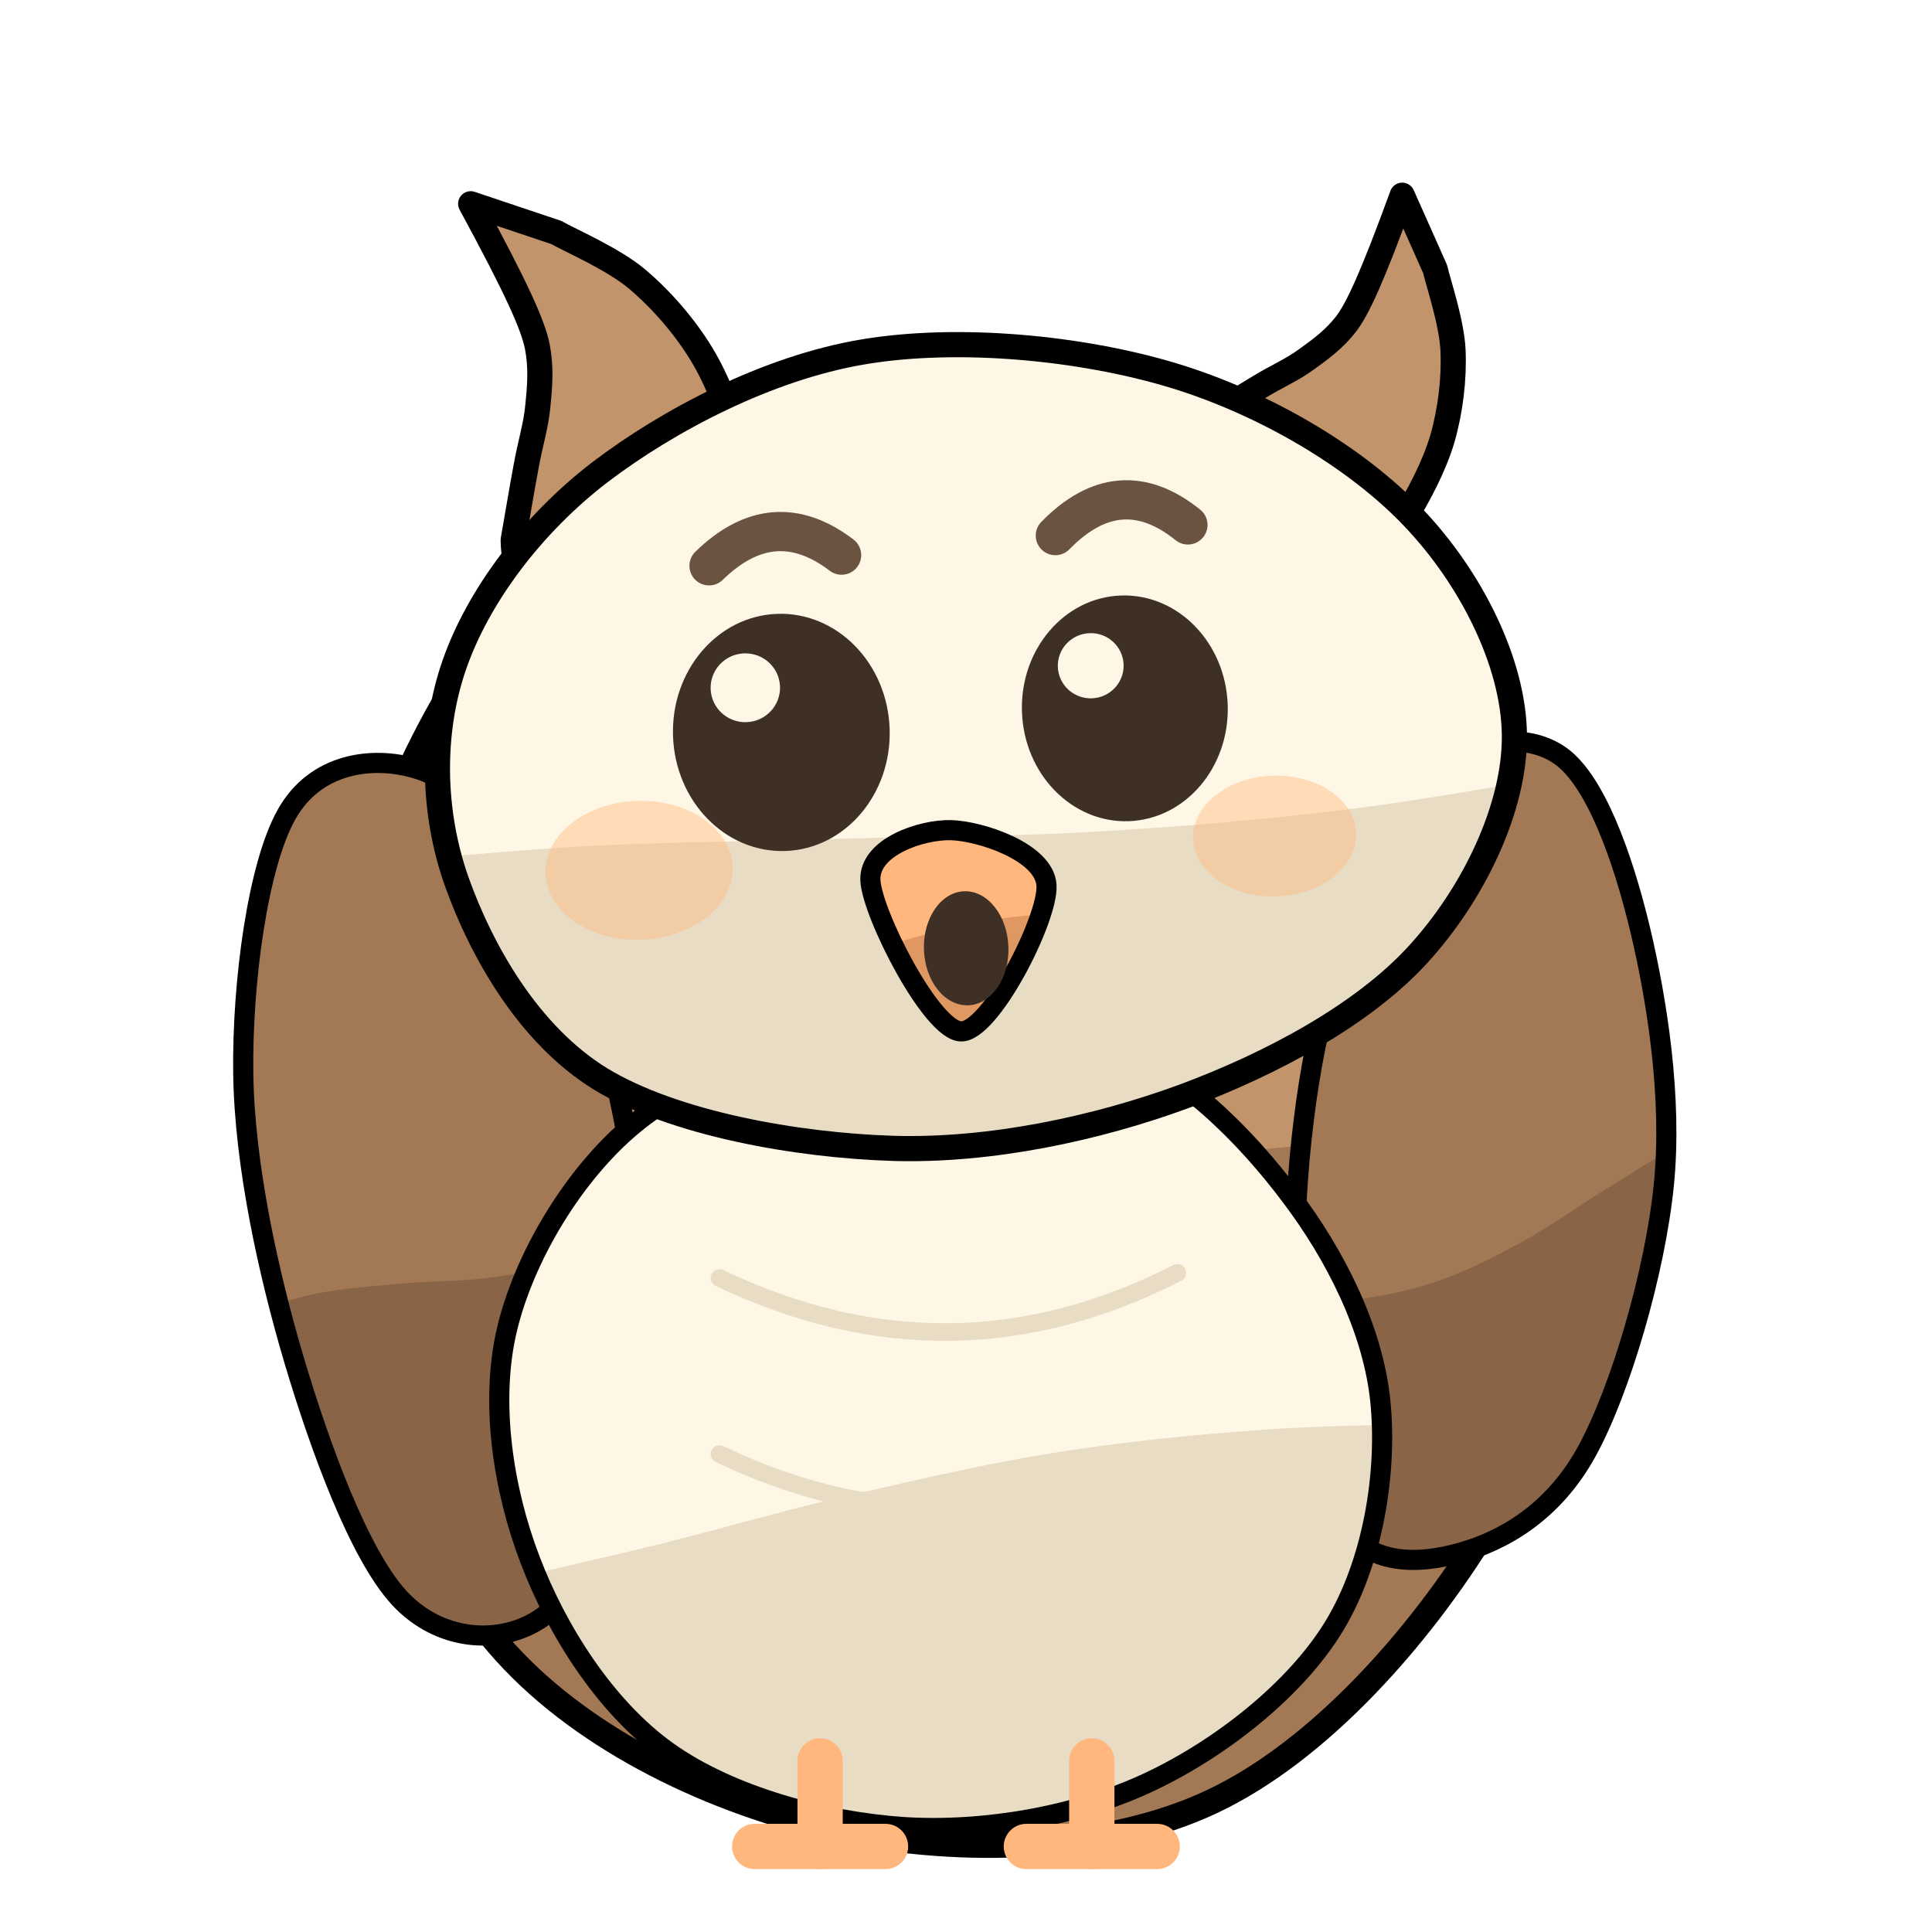
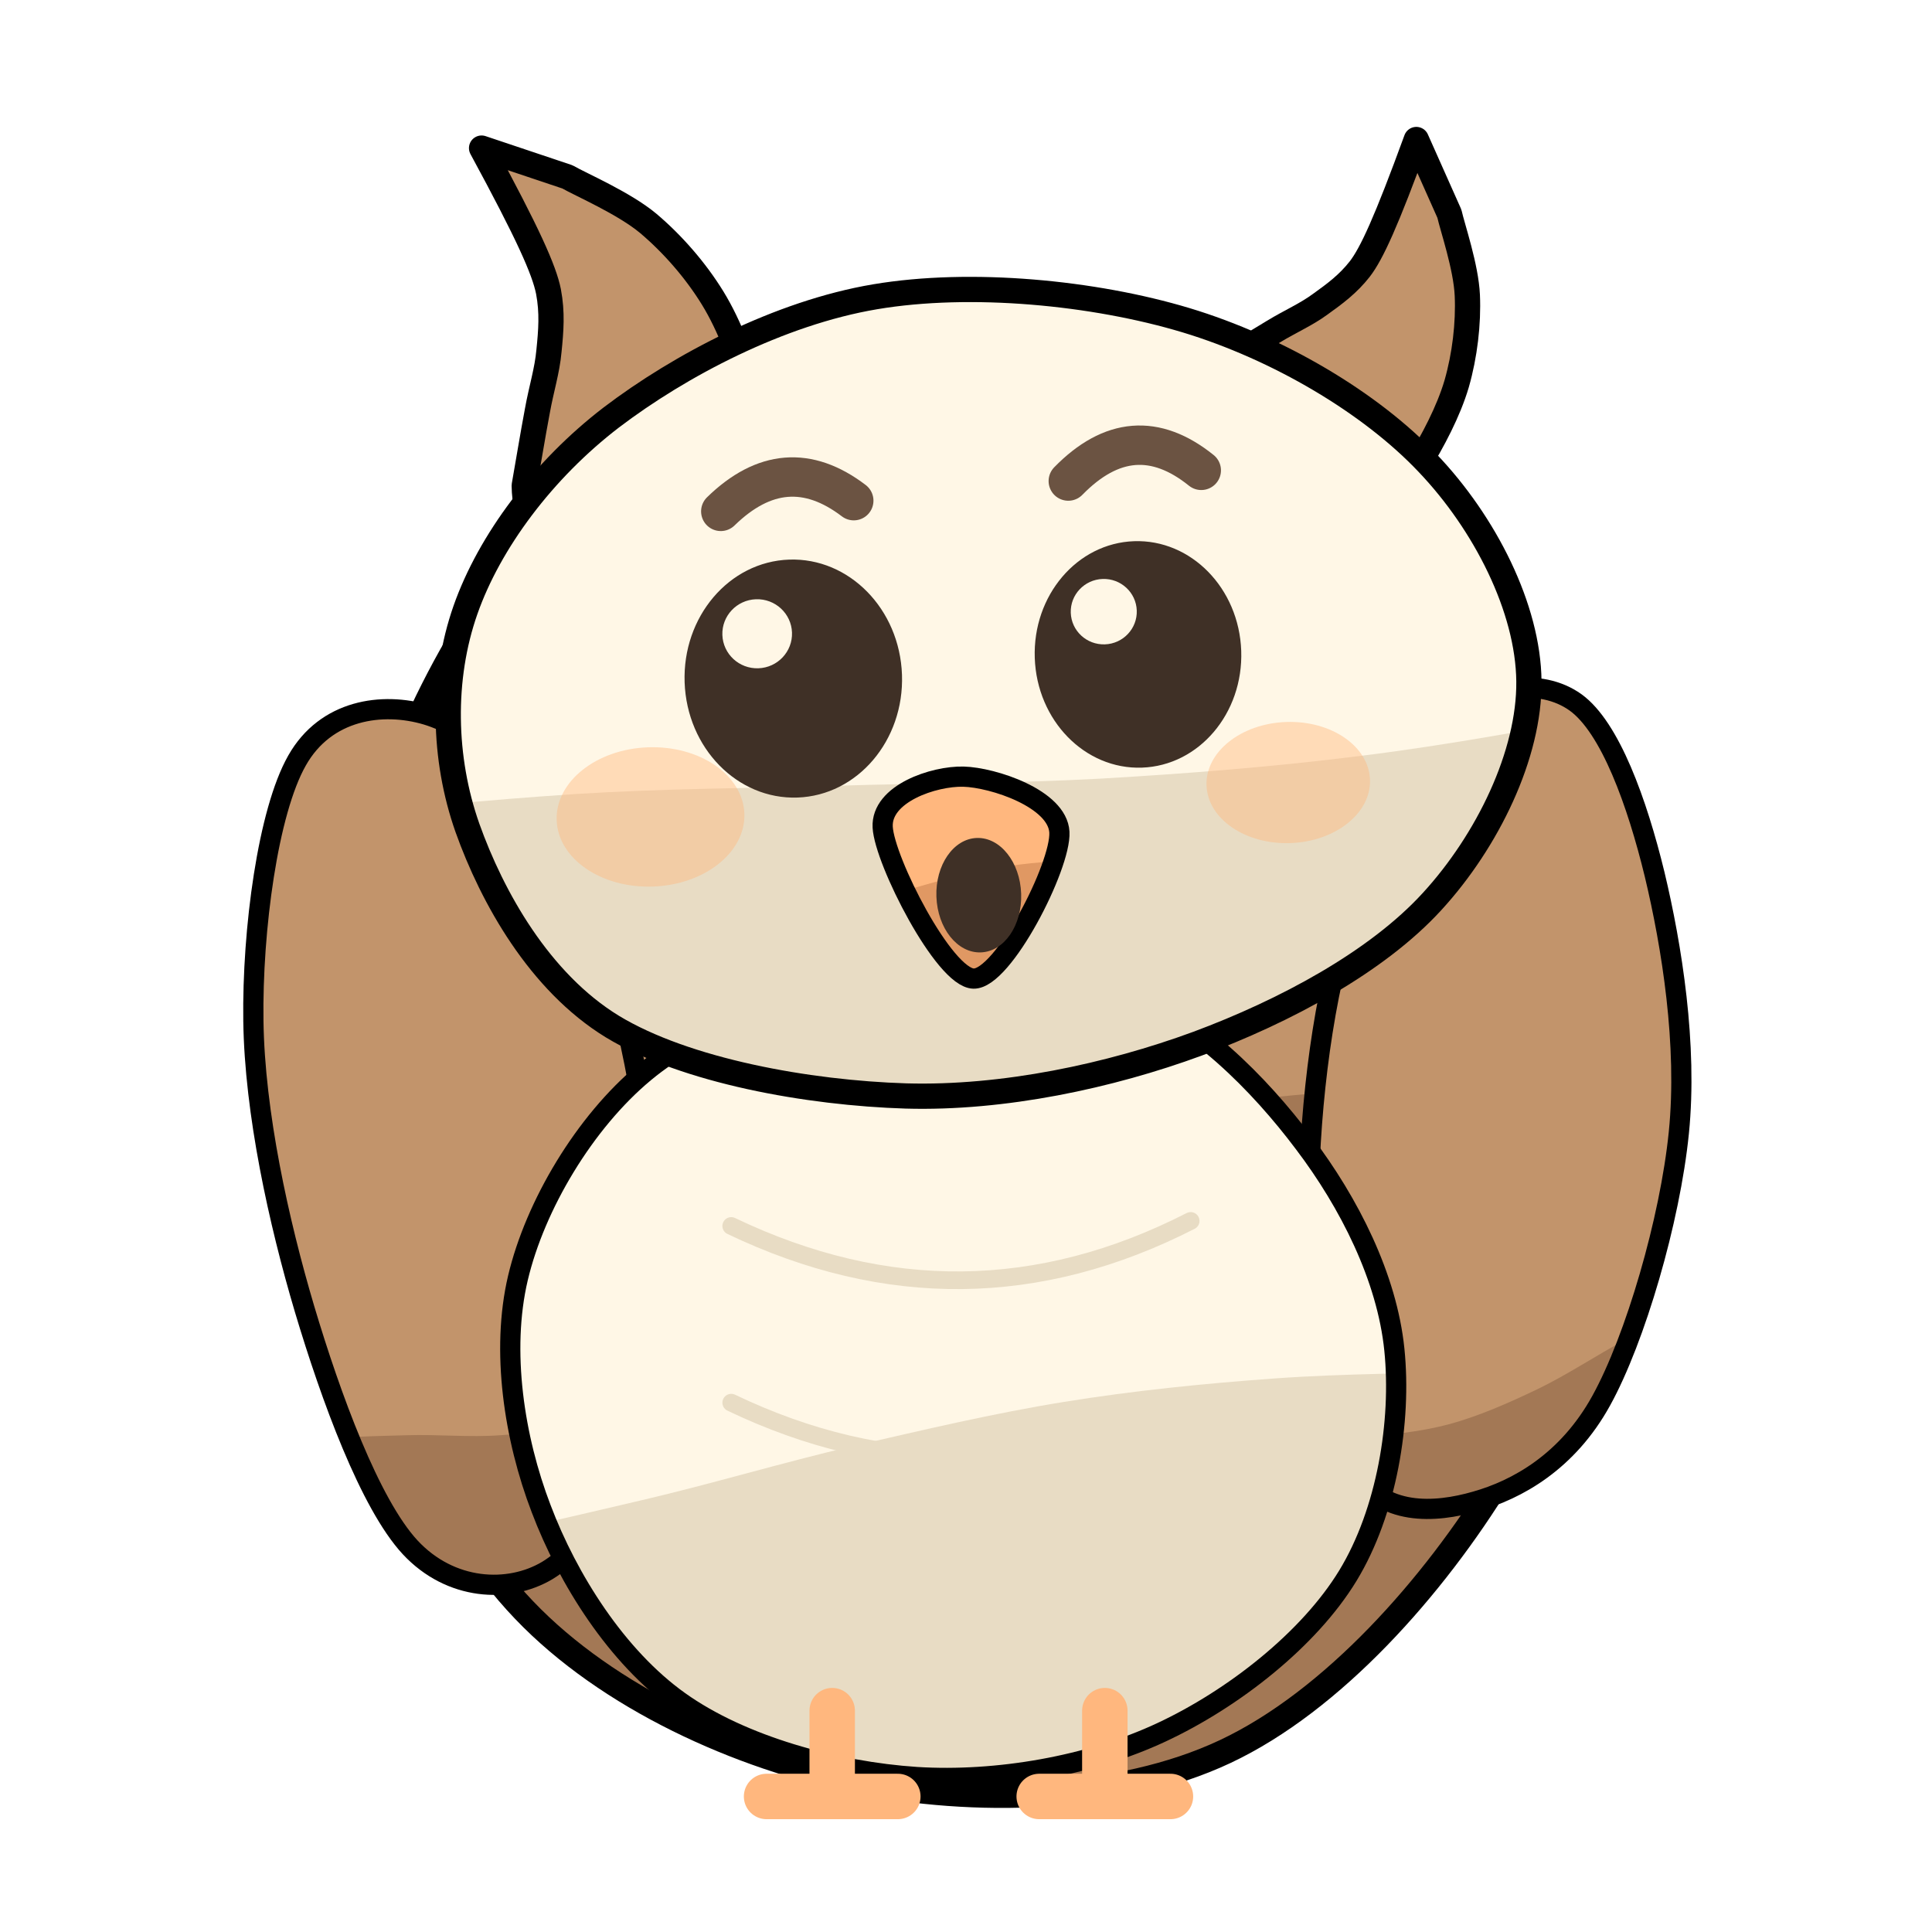
<svg xmlns="http://www.w3.org/2000/svg" width="768" height="768" viewBox="0 0 768 768">
  <defs>
    <clipPath id="k1">
      <path d="M640.1,457.0 C638.6,507.7 617.0,564.7 590.6,607.9 C564.2,651.1 524.2,696.2 481.7,716.2 C439.2,736.2 382.0,737.2 335.7,727.8 C289.4,718.5 237.2,695.0 203.9,660.1 C170.6,625.3 146.4,568.5 136.1,518.6 C125.9,468.7 128.8,409.9 142.6,360.7 C156.3,311.5 183.5,257.9 218.8,223.4 C254.1,189.0 308.2,158.1 354.2,153.9 C400.3,149.6 454.4,173.1 495.3,198.1 C536.3,223.1 575.8,260.8 600.0,303.9 C624.1,347.1 641.7,406.4 640.1,457.0 Z" />
    </clipPath>
    <clipPath id="k2">
      <path d="M251.4,465.4 C256.7,503.0 257.0,550.8 250.6,580.6 C244.2,610.4 228.3,635.4 213.1,644.5 C197.8,653.6 174.8,652.5 158.8,635.3 C142.8,618.0 127.4,575.8 117.0,541.0 C106.7,506.3 97.2,463.1 96.7,426.8 C96.2,390.6 102.5,343.8 114.0,323.6 C125.4,303.4 147.8,300.3 165.3,305.5 C182.8,310.8 204.6,328.2 218.9,354.8 C233.3,381.5 246.1,427.8 251.4,465.4 Z" />
    </clipPath>
    <clipPath id="k3">
      <path d="M661.4,471.0 C657.9,505.8 644.1,552.8 630.7,577.1 C617.3,601.5 597.2,612.5 580.9,617.1 C564.6,621.8 543.9,623.0 532.9,605.0 C521.9,587.1 515.8,544.2 514.9,509.5 C514.0,474.8 518.3,430.3 527.4,397.0 C536.4,363.6 553.6,325.4 569.1,309.3 C584.6,293.3 606.7,290.7 620.5,300.6 C634.2,310.5 644.9,340.3 651.8,368.7 C658.6,397.1 664.9,436.3 661.4,471.0 Z" />
    </clipPath>
    <clipPath id="k4">
      <path d="M548.7,557.0 C551.6,585.5 545.7,621.2 530.3,646.5 C514.9,671.8 484.9,695.3 456.4,708.6 C428.0,721.9 391.3,728.3 359.4,726.3 C327.6,724.2 290.2,714.0 265.4,696.3 C240.6,678.6 221.3,648.0 210.7,620.0 C200.0,592.1 194.7,557.4 201.5,528.6 C208.3,499.8 227.9,466.9 251.6,447.2 C275.2,427.5 311.6,415.9 343.3,410.6 C374.9,405.2 413.1,404.4 441.4,415.1 C469.7,425.9 495.1,451.5 512.9,475.2 C530.8,498.8 545.8,528.4 548.7,557.0 Z" />
    </clipPath>
    <clipPath id="k5">
      <path d="M602.0,292.2 C602.3,321.2 585.6,355.5 563.7,379.4 C541.8,403.4 505.4,422.9 470.7,435.8 C435.9,448.6 393.8,457.6 355.2,456.5 C316.5,455.3 267.9,446.6 238.9,429.0 C210.0,411.3 191.3,377.8 181.5,350.3 C171.8,322.8 171.2,291.1 180.7,264.0 C190.2,236.9 211.5,208.4 238.5,187.7 C265.6,167.1 305.0,146.3 343.0,139.9 C380.9,133.5 429.7,138.2 466.2,149.2 C502.6,160.2 539.3,181.9 561.9,205.8 C584.6,229.6 601.7,263.3 602.0,292.2 Z" />
    </clipPath>
    <clipPath id="k6">
      <path d="M378.0,330.0 C389.7,330.3 415.3,338.7 416.0,352.0 C416.7,365.3 393.7,410.3 382.0,410.0 C370.3,409.7 346.7,363.3 346.0,350.0 C345.3,336.7 366.3,329.7 378.0,330.0 Z" />
    </clipPath>
  </defs>
-   <path d="M300.0,213.3 C299.0,207.3 297.4,189.6 293.9,177.5 C290.4,165.3 285.5,151.6 278.7,140.5 C271.9,129.4 262.7,118.9 253.1,110.8 C243.5,102.8 226.5,95.5 221.1,92.4 L187.1,81.0 C205.6,115.1 211.9,129.3 213.6,137.8 C215.2,146.2 214.6,153.4 213.8,161.3 C213.1,169.2 210.8,176.2 209.2,185.1 C207.5,194.0 204.9,209.8 204.0,214.7 A48.0,48.0 0 0 0 300.0,213.3 Z" fill="#c2946b" stroke="#000000" stroke-width="10" stroke-linejoin="round" stroke-linecap="round" />
-   <path d="M537.9,232.3 C541.3,228.0 552.1,216.3 558.0,206.7 C563.9,197.0 570.1,185.5 573.4,174.3 C576.6,163.1 578.1,150.5 577.6,139.3 C577.1,128.1 571.7,112.4 570.5,107.0 L557.4,77.6 C545.5,110.2 539.7,122.8 535.0,128.9 C530.3,134.9 525.1,138.7 519.4,142.8 C513.7,147.0 507.7,149.5 500.8,153.7 C493.9,157.8 481.9,165.4 478.1,167.7 A44.0,44.0 0 0 0 537.9,232.3 Z" fill="#c2946b" stroke="#000000" stroke-width="10" stroke-linejoin="round" stroke-linecap="round" />
-   <path d="M640.1,457.0 C638.6,507.7 617.0,564.7 590.6,607.9 C564.2,651.1 524.2,696.2 481.7,716.2 C439.2,736.2 382.0,737.2 335.7,727.8 C289.4,718.5 237.2,695.0 203.9,660.1 C170.6,625.3 146.4,568.5 136.1,518.6 C125.9,468.7 128.8,409.9 142.6,360.7 C156.3,311.5 183.5,257.9 218.8,223.4 C254.1,189.0 308.2,158.1 354.2,153.9 C400.3,149.6 454.4,173.1 495.3,198.1 C536.3,223.1 575.8,260.8 600.0,303.9 C624.1,347.1 641.7,406.4 640.1,457.0 Z" fill="#c2946b" />
-   <g clip-path="url(#k1)">
-     <path d="M-56.6,576.5 C-35.7,572.4 26.9,561.4 68.7,551.8 C110.5,542.2 152.3,529.9 194.0,519.1 C235.8,508.3 277.6,496.2 319.3,487.0 C361.1,477.7 402.9,469.7 444.7,463.7 C486.4,457.7 528.2,454.4 570.0,450.8 C611.7,447.2 653.5,445.8 695.3,442.0 C737.1,438.2 799.7,430.2 820.6,427.8 L820.6,1306.0 L-56.6,1306.0 Z" fill="#a37855" />
-   </g>
-   <path d="M640.1,457.0 C638.6,507.7 617.0,564.7 590.6,607.9 C564.2,651.1 524.2,696.2 481.7,716.2 C439.2,736.2 382.0,737.2 335.7,727.8 C289.4,718.5 237.2,695.0 203.9,660.1 C170.6,625.3 146.4,568.5 136.1,518.6 C125.9,468.7 128.8,409.9 142.6,360.7 C156.3,311.5 183.5,257.9 218.8,223.4 C254.1,189.0 308.2,158.1 354.2,153.9 C400.3,149.6 454.4,173.1 495.3,198.1 C536.3,223.1 575.8,260.8 600.0,303.9 C624.1,347.1 641.7,406.4 640.1,457.0 Z" fill="none" stroke="#000000" stroke-width="10" stroke-linejoin="round" stroke-linecap="round" />
-   <path d="M251.4,465.4 C256.7,503.0 257.0,550.8 250.6,580.6 C244.2,610.4 228.3,635.4 213.1,644.5 C197.8,653.6 174.8,652.5 158.8,635.3 C142.8,618.0 127.4,575.8 117.0,541.0 C106.7,506.3 97.2,463.1 96.7,426.8 C96.2,390.6 102.5,343.8 114.0,323.6 C125.4,303.4 147.8,300.3 165.3,305.5 C182.8,310.8 204.6,328.2 218.9,354.8 C233.3,381.5 246.1,427.8 251.4,465.4 Z" fill="#a37855" />
-   <g clip-path="url(#k2)">
-     <path d="M46.8,550.6 C53.0,547.0 71.4,534.9 83.7,529.0 C96.0,523.2 108.3,518.5 120.6,515.4 C132.9,512.3 145.2,511.6 157.5,510.4 C169.8,509.1 182.2,509.6 194.5,507.9 C206.8,506.2 219.1,504.2 231.4,500.1 C243.7,496.0 256.0,489.8 268.3,483.1 C280.6,476.4 299.0,463.8 305.2,460.0 L305.2,998.0 L46.8,998.0 Z" fill="#8a6446" />
-   </g>
-   <path d="M251.4,465.4 C256.7,503.0 257.0,550.8 250.6,580.6 C244.2,610.4 228.3,635.4 213.1,644.5 C197.8,653.6 174.8,652.5 158.8,635.3 C142.8,618.0 127.4,575.8 117.0,541.0 C106.7,506.3 97.2,463.1 96.7,426.8 C96.2,390.6 102.5,343.8 114.0,323.6 C125.4,303.4 147.8,300.3 165.3,305.5 C182.8,310.8 204.6,328.2 218.9,354.8 C233.3,381.5 246.1,427.8 251.4,465.4 Z" fill="none" stroke="#000000" stroke-width="8" stroke-linejoin="round" stroke-linecap="round" />
-   <path d="M661.4,471.0 C657.9,505.8 644.1,552.8 630.7,577.1 C617.3,601.5 597.2,612.5 580.9,617.1 C564.6,621.8 543.9,623.0 532.9,605.0 C521.9,587.1 515.8,544.2 514.9,509.5 C514.0,474.8 518.3,430.3 527.4,397.0 C536.4,363.6 553.6,325.4 569.1,309.3 C584.6,293.3 606.7,290.7 620.5,300.6 C634.2,310.5 644.9,340.3 651.8,368.7 C658.6,397.1 664.9,436.3 661.4,471.0 Z" fill="#a37855" />
-   <g clip-path="url(#k3)">
-     <path d="M465.6,524.3 C471.4,523.5 488.9,520.7 500.6,519.5 C512.2,518.3 523.9,518.7 535.5,517.1 C547.2,515.5 558.9,513.6 570.5,509.6 C582.2,505.7 593.8,499.8 605.5,493.4 C617.1,487.0 628.8,478.5 640.5,471.4 C652.1,464.3 663.8,456.4 675.4,450.8 C687.1,445.3 704.6,440.2 710.4,438.0 L710.4,960.0 L465.6,960.0 Z" fill="#8a6446" />
-   </g>
-   <path d="M661.4,471.0 C657.9,505.8 644.1,552.8 630.7,577.1 C617.3,601.5 597.2,612.5 580.9,617.1 C564.6,621.8 543.9,623.0 532.9,605.0 C521.9,587.1 515.8,544.2 514.9,509.5 C514.0,474.8 518.3,430.3 527.4,397.0 C536.4,363.6 553.6,325.4 569.1,309.3 C584.6,293.3 606.7,290.7 620.5,300.6 C634.2,310.5 644.9,340.3 651.8,368.7 C658.6,397.1 664.9,436.3 661.4,471.0 Z" fill="none" stroke="#000000" stroke-width="8" stroke-linejoin="round" stroke-linecap="round" />
-   <path d="M548.7,557.0 C551.6,585.5 545.7,621.2 530.3,646.5 C514.9,671.8 484.9,695.3 456.4,708.6 C428.0,721.9 391.3,728.3 359.4,726.3 C327.6,724.2 290.2,714.0 265.4,696.3 C240.6,678.6 221.3,648.0 210.7,620.0 C200.0,592.1 194.7,557.4 201.5,528.6 C208.3,499.8 227.9,466.9 251.6,447.2 C275.2,427.5 311.6,415.9 343.3,410.6 C374.9,405.2 413.1,404.4 441.4,415.1 C469.7,425.9 495.1,451.5 512.9,475.2 C530.8,498.8 545.8,528.4 548.7,557.0 Z" fill="#fff7e6" />
-   <g clip-path="url(#k4)">
-     <path d="M83.6,644.3 C97.5,642.7 139.3,639.1 167.1,634.5 C195.0,629.9 222.8,623.1 250.7,616.6 C278.5,610.1 306.4,601.7 334.2,595.2 C362.1,588.8 389.9,582.2 417.8,577.7 C445.6,573.2 473.5,570.4 501.3,568.4 C529.2,566.4 557.0,566.5 584.9,565.5 C612.7,564.4 654.5,562.8 668.4,562.2 L668.4,1040.0 L83.6,1040.0 Z" fill="#e8dcc4" />
-   </g>
-   <path d="M548.7,557.0 C551.6,585.5 545.7,621.2 530.3,646.5 C514.9,671.8 484.9,695.3 456.4,708.6 C428.0,721.9 391.3,728.3 359.4,726.3 C327.6,724.2 290.2,714.0 265.4,696.3 C240.6,678.6 221.3,648.0 210.7,620.0 C200.0,592.1 194.7,557.4 201.5,528.6 C208.3,499.8 227.9,466.9 251.6,447.2 C275.2,427.5 311.6,415.9 343.3,410.6 C374.9,405.2 413.1,404.4 441.4,415.1 C469.7,425.9 495.1,451.5 512.9,475.2 C530.8,498.8 545.8,528.4 548.7,557.0 Z" fill="none" stroke="#000000" stroke-width="8" stroke-linejoin="round" stroke-linecap="round" />
-   <path d="M286,508 Q378,552 468,506" fill="none" stroke="#e8dcc4" stroke-width="7" stroke-linejoin="round" stroke-linecap="round" />
-   <path d="M286,578 Q378,622 468,576" fill="none" stroke="#e8dcc4" stroke-width="7" stroke-linejoin="round" stroke-linecap="round" />
-   <path d="M286,648 Q378,692 468,646" fill="none" stroke="#e8dcc4" stroke-width="7" stroke-linejoin="round" stroke-linecap="round" />
-   <path d="M602.0,292.2 C602.3,321.2 585.6,355.5 563.7,379.4 C541.8,403.4 505.4,422.9 470.7,435.8 C435.9,448.6 393.8,457.6 355.2,456.5 C316.5,455.3 267.9,446.6 238.9,429.0 C210.0,411.3 191.3,377.8 181.5,350.3 C171.8,322.8 171.2,291.1 180.7,264.0 C190.2,236.9 211.5,208.4 238.5,187.7 C265.6,167.1 305.0,146.3 343.0,139.9 C380.9,133.5 429.7,138.2 466.2,149.2 C502.6,160.2 539.3,181.9 561.9,205.8 C584.6,229.6 601.7,263.3 602.0,292.2 Z" fill="#fff7e6" />
-   <g clip-path="url(#k5)">
-     <path d="M16.2,365.5 C33.5,362.4 85.5,352.0 120.1,347.2 C154.8,342.4 189.4,339.2 224.1,336.9 C258.7,334.7 293.4,334.6 328.0,333.6 C362.7,332.5 397.3,332.7 432.0,330.8 C466.6,328.8 501.3,326.1 535.9,321.7 C570.6,317.4 605.2,310.9 639.9,304.5 C674.5,298.0 726.5,286.7 743.8,283.1 L743.8,774.0 L16.2,774.0 Z" fill="#e8dcc4" />
-   </g>
-   <path d="M602.0,292.2 C602.3,321.2 585.6,355.5 563.7,379.4 C541.8,403.4 505.4,422.9 470.7,435.8 C435.9,448.6 393.8,457.6 355.2,456.5 C316.5,455.3 267.9,446.6 238.9,429.0 C210.0,411.3 191.3,377.8 181.5,350.3 C171.8,322.8 171.2,291.1 180.7,264.0 C190.2,236.9 211.5,208.4 238.5,187.7 C265.6,167.1 305.0,146.3 343.0,139.9 C380.9,133.5 429.7,138.2 466.2,149.2 C502.6,160.2 539.3,181.9 561.9,205.8 C584.6,229.6 601.7,263.3 602.0,292.2 Z" fill="none" stroke="#000000" stroke-width="10" stroke-linejoin="round" stroke-linecap="round" />
-   <path d="M378.0,330.0 C389.7,330.3 415.3,338.7 416.0,352.0 C416.7,365.3 393.7,410.3 382.0,410.0 C370.3,409.7 346.7,363.3 346.0,350.0 C345.3,336.7 366.3,329.7 378.0,330.0 Z" fill="#ffb77e" />
-   <g clip-path="url(#k6)">
-     <path d="M322.2,381.7 C325.0,381.2 333.2,380.2 338.7,379.0 C344.2,377.9 349.7,376.4 355.2,375.0 C360.7,373.5 366.2,371.8 371.7,370.4 C377.2,369.0 382.8,367.6 388.3,366.6 C393.8,365.6 399.3,364.9 404.8,364.3 C410.3,363.7 415.8,363.5 421.3,363.1 C426.8,362.7 435.0,361.9 437.8,361.7 L437.8,492.0 L322.2,492.0 Z" fill="#e09863" />
-   </g>
-   <path d="M378.0,330.0 C389.7,330.3 415.3,338.7 416.0,352.0 C416.7,365.3 393.7,410.3 382.0,410.0 C370.3,409.7 346.7,363.3 346.0,350.0 C345.3,336.7 366.3,329.7 378.0,330.0 Z" fill="none" stroke="#000000" stroke-width="8" stroke-linejoin="round" stroke-linecap="round" />
-   <path d="M326,700 L326,734" fill="none" stroke="#ffb77e" stroke-width="18" stroke-linejoin="round" stroke-linecap="round" />
-   <path d="M300,734 L352,734" fill="none" stroke="#ffb77e" stroke-width="18" stroke-linejoin="round" stroke-linecap="round" />
-   <path d="M434,700 L434,734" fill="none" stroke="#ffb77e" stroke-width="18" stroke-linejoin="round" stroke-linecap="round" />
-   <path d="M408,734 L460,734" fill="none" stroke="#ffb77e" stroke-width="18" stroke-linejoin="round" stroke-linecap="round" />
-   <g id="face" transform="translate(378.0,296.0) rotate(-2.0) scale(1.2)">
-     <g id="face-blush">
-       <ellipse cx="-104.7" cy="38.0" rx="31" ry="23" fill="#ffb77e" opacity="0.45" />
-       <ellipse cx="106.1" cy="34.0" rx="27" ry="20" fill="#ffb77e" opacity="0.45" />
+   <g transform="translate(3.689,-22.409) scale(1.00345)">
+     <path d="M300.0,213.3 C299.0,207.3 297.4,189.6 293.9,177.5 C290.4,165.3 285.5,151.6 278.7,140.5 C271.9,129.4 262.7,118.9 253.1,110.8 C243.5,102.8 226.5,95.5 221.1,92.4 L187.1,81.0 C205.6,115.1 211.9,129.3 213.6,137.8 C215.2,146.2 214.6,153.4 213.8,161.3 C213.1,169.2 210.8,176.2 209.2,185.1 C207.5,194.0 204.9,209.8 204.0,214.7 A48.0,48.0 0 0 0 300.0,213.3 Z" fill="#c2946b" stroke="#000000" stroke-width="10" stroke-linejoin="round" stroke-linecap="round" />
+     <path d="M537.9,232.3 C541.3,228.0 552.1,216.3 558.0,206.7 C563.9,197.0 570.1,185.5 573.4,174.3 C576.6,163.1 578.1,150.5 577.6,139.3 C577.1,128.1 571.7,112.4 570.5,107.0 L557.4,77.6 C545.5,110.2 539.7,122.8 535.0,128.9 C530.3,134.9 525.1,138.7 519.4,142.8 C513.7,147.0 507.7,149.5 500.8,153.7 C493.9,157.8 481.9,165.4 478.1,167.7 A44.0,44.0 0 0 0 537.9,232.3 Z" fill="#c2946b" stroke="#000000" stroke-width="10" stroke-linejoin="round" stroke-linecap="round" />
+     <path d="M640.1,457.0 C638.6,507.7 617.0,564.7 590.6,607.9 C564.2,651.1 524.2,696.2 481.7,716.2 C439.2,736.2 382.0,737.2 335.7,727.8 C289.4,718.5 237.2,695.0 203.9,660.1 C170.6,625.3 146.4,568.5 136.1,518.6 C125.9,468.7 128.8,409.9 142.6,360.7 C156.3,311.5 183.5,257.9 218.8,223.4 C254.1,189.0 308.2,158.1 354.2,153.9 C400.3,149.6 454.4,173.1 495.3,198.1 C536.3,223.1 575.8,260.8 600.0,303.9 C624.1,347.1 641.7,406.4 640.1,457.0 Z" fill="#c2946b" />
+     <g clip-path="url(#k1)">
+       <path d="M-56.6,576.5 C-35.7,572.4 26.9,561.4 68.7,551.8 C110.5,542.2 152.3,529.9 194.0,519.1 C235.8,508.3 277.6,496.2 319.3,487.0 C361.1,477.7 402.9,469.7 444.7,463.7 C486.4,457.7 528.2,454.4 570.0,450.8 C611.7,447.2 653.5,445.8 695.3,442.0 C737.1,438.2 799.7,430.2 820.6,427.8 L820.6,1306.0 L-56.6,1306.0 Z" fill="#a37855" />
    </g>
-     <g id="face-neutral" display="none">
-       <g id="face-neutral-eyes">
-         <g transform="translate(-56.0,-6.0)">
-           <ellipse cx="0" cy="0" rx="31.0" ry="33.0" fill="#3f3026" transform="rotate(-7)" />
+     <path d="M640.1,457.0 C638.6,507.7 617.0,564.7 590.6,607.9 C564.2,651.1 524.2,696.2 481.7,716.2 C439.2,736.2 382.0,737.2 335.7,727.8 C289.4,718.5 237.2,695.0 203.9,660.1 C170.6,625.3 146.4,568.5 136.1,518.6 C125.9,468.7 128.8,409.9 142.6,360.7 C156.3,311.5 183.5,257.9 218.8,223.4 C254.1,189.0 308.2,158.1 354.2,153.9 C400.3,149.6 454.4,173.1 495.3,198.1 C536.3,223.1 575.8,260.8 600.0,303.9 C624.1,347.1 641.7,406.4 640.1,457.0 Z" fill="none" stroke="#000000" stroke-width="10" stroke-linejoin="round" stroke-linecap="round" />
+     <path d="M251.4,465.4 C256.7,503.0 257.0,550.8 250.6,580.6 C244.2,610.4 228.3,635.4 213.1,644.5 C197.8,653.6 174.8,652.5 158.8,635.3 C142.8,618.0 127.4,575.8 117.0,541.0 C106.7,506.3 97.2,463.1 96.7,426.8 C96.2,390.6 102.5,343.8 114.0,323.6 C125.4,303.4 147.8,300.3 165.3,305.5 C182.8,310.8 204.6,328.2 218.9,354.8 C233.3,381.5 246.1,427.8 251.4,465.4 Z" fill="#c2946b" />
+     <g clip-path="url(#k2)">
+       <path d="M46.8,623.7 C53.0,620.5 71.4,609.6 83.7,604.6 C96.0,599.5 108.3,595.8 120.6,593.5 C132.9,591.2 145.2,591.3 157.5,590.9 C169.8,590.5 182.2,591.8 194.5,590.9 C206.8,590.0 219.1,588.9 231.4,585.6 C243.7,582.3 256.0,576.9 268.3,571.1 C280.6,565.2 299.0,553.9 305.2,550.4 L305.2,998.0 L46.8,998.0 Z" fill="#a37855" />
+     </g>
+     <path d="M251.4,465.4 C256.7,503.0 257.0,550.8 250.6,580.6 C244.2,610.4 228.3,635.4 213.1,644.5 C197.8,653.6 174.8,652.5 158.8,635.3 C142.8,618.0 127.4,575.8 117.0,541.0 C106.7,506.3 97.2,463.1 96.7,426.8 C96.2,390.6 102.5,343.8 114.0,323.6 C125.4,303.4 147.8,300.3 165.3,305.5 C182.8,310.8 204.6,328.2 218.9,354.8 C233.3,381.5 246.1,427.8 251.4,465.4 Z" fill="none" stroke="#000000" stroke-width="8" stroke-linejoin="round" stroke-linecap="round" />
+     <path d="M661.4,471.0 C657.9,505.8 644.1,552.8 630.7,577.1 C617.3,601.5 597.2,612.5 580.9,617.1 C564.6,621.8 543.9,623.0 532.9,605.0 C521.9,587.1 515.8,544.2 514.9,509.5 C514.0,474.8 518.3,430.3 527.4,397.0 C536.4,363.6 553.6,325.4 569.1,309.3 C584.6,293.3 606.7,290.7 620.5,300.6 C634.2,310.5 644.9,340.3 651.8,368.7 C658.6,397.1 664.9,436.3 661.4,471.0 Z" fill="#c2946b" />
+     <g clip-path="url(#k3)">
+       <path d="M465.6,594.0 C471.4,593.6 488.9,592.0 500.6,591.6 C512.2,591.1 523.9,592.4 535.5,591.6 C547.2,590.7 558.9,589.6 570.5,586.5 C582.2,583.3 593.8,578.2 605.5,572.6 C617.1,567.0 628.8,559.2 640.5,552.9 C652.1,546.6 663.8,539.5 675.4,534.8 C687.1,530.0 704.6,526.1 710.4,524.4 L710.4,960.0 L465.6,960.0 Z" fill="#a37855" />
+     </g>
+     <path d="M661.4,471.0 C657.9,505.8 644.1,552.8 630.7,577.1 C617.3,601.5 597.2,612.5 580.9,617.1 C564.6,621.8 543.9,623.0 532.9,605.0 C521.9,587.1 515.8,544.2 514.9,509.5 C514.0,474.8 518.3,430.3 527.4,397.0 C536.4,363.6 553.6,325.4 569.1,309.3 C584.6,293.3 606.7,290.7 620.5,300.6 C634.2,310.5 644.9,340.3 651.8,368.7 C658.6,397.1 664.9,436.3 661.4,471.0 Z" fill="none" stroke="#000000" stroke-width="8" stroke-linejoin="round" stroke-linecap="round" />
+     <path d="M548.7,557.0 C551.6,585.5 545.7,621.2 530.3,646.5 C514.9,671.8 484.9,695.3 456.4,708.6 C428.0,721.9 391.3,728.3 359.4,726.3 C327.6,724.2 290.2,714.0 265.4,696.3 C240.6,678.6 221.3,648.0 210.7,620.0 C200.0,592.1 194.7,557.4 201.5,528.6 C208.3,499.8 227.9,466.9 251.6,447.2 C275.2,427.5 311.6,415.9 343.3,410.6 C374.9,405.2 413.1,404.4 441.4,415.1 C469.7,425.9 495.1,451.5 512.9,475.2 C530.8,498.8 545.8,528.4 548.7,557.0 Z" fill="#fff7e6" />
+     <g clip-path="url(#k4)">
+       <path d="M83.6,644.3 C97.5,642.7 139.3,639.1 167.1,634.5 C195.0,629.9 222.8,623.1 250.7,616.6 C278.5,610.1 306.4,601.7 334.2,595.2 C362.1,588.8 389.9,582.2 417.8,577.7 C445.6,573.2 473.5,570.4 501.3,568.4 C529.2,566.4 557.0,566.5 584.9,565.5 C612.7,564.4 654.5,562.8 668.4,562.2 L668.4,1040.0 L83.6,1040.0 Z" fill="#e8dcc4" />
+     </g>
+     <path d="M548.7,557.0 C551.6,585.5 545.7,621.2 530.3,646.5 C514.9,671.8 484.9,695.3 456.4,708.6 C428.0,721.9 391.3,728.3 359.4,726.3 C327.6,724.2 290.2,714.0 265.4,696.3 C240.6,678.6 221.3,648.0 210.7,620.0 C200.0,592.1 194.7,557.4 201.5,528.6 C208.3,499.8 227.9,466.9 251.6,447.2 C275.2,427.5 311.6,415.9 343.3,410.6 C374.9,405.2 413.1,404.4 441.4,415.1 C469.7,425.9 495.1,451.5 512.9,475.2 C530.8,498.8 545.8,528.4 548.7,557.0 Z" fill="none" stroke="#000000" stroke-width="8" stroke-linejoin="round" stroke-linecap="round" />
+     <path d="M286,508 Q378,552 468,506" fill="none" stroke="#e8dcc4" stroke-width="7" stroke-linejoin="round" stroke-linecap="round" />
+     <path d="M286,578 Q378,622 468,576" fill="none" stroke="#e8dcc4" stroke-width="7" stroke-linejoin="round" stroke-linecap="round" />
+     <path d="M286,648 Q378,692 468,646" fill="none" stroke="#e8dcc4" stroke-width="7" stroke-linejoin="round" stroke-linecap="round" />
+     <path d="M602.0,292.2 C602.3,321.2 585.6,355.5 563.7,379.4 C541.8,403.4 505.4,422.9 470.7,435.8 C435.9,448.6 393.8,457.6 355.2,456.5 C316.5,455.3 267.9,446.6 238.9,429.0 C210.0,411.3 191.3,377.8 181.5,350.3 C171.8,322.8 171.2,291.1 180.7,264.0 C190.2,236.9 211.5,208.4 238.5,187.7 C265.6,167.1 305.0,146.3 343.0,139.9 C380.9,133.5 429.7,138.2 466.2,149.2 C502.6,160.2 539.3,181.9 561.9,205.8 C584.6,229.6 601.7,263.3 602.0,292.2 Z" fill="#fff7e6" />
+     <g clip-path="url(#k5)">
+       <path d="M16.2,365.5 C33.5,362.4 85.5,352.0 120.1,347.2 C154.8,342.4 189.4,339.2 224.1,336.9 C258.7,334.7 293.4,334.6 328.0,333.6 C362.7,332.5 397.3,332.7 432.0,330.8 C466.6,328.8 501.3,326.1 535.9,321.7 C570.6,317.4 605.2,310.9 639.9,304.5 C674.5,298.0 726.5,286.7 743.8,283.1 L743.8,774.0 L16.2,774.0 Z" fill="#e8dcc4" />
+     </g>
+     <path d="M602.0,292.2 C602.3,321.2 585.6,355.5 563.7,379.4 C541.8,403.4 505.4,422.9 470.7,435.8 C435.9,448.6 393.8,457.6 355.2,456.5 C316.5,455.3 267.9,446.6 238.9,429.0 C210.0,411.3 191.3,377.8 181.5,350.3 C171.8,322.8 171.2,291.1 180.7,264.0 C190.2,236.9 211.5,208.4 238.5,187.7 C265.6,167.1 305.0,146.3 343.0,139.9 C380.9,133.5 429.7,138.2 466.2,149.2 C502.6,160.2 539.3,181.9 561.9,205.8 C584.6,229.6 601.7,263.3 602.0,292.2 Z" fill="none" stroke="#000000" stroke-width="10" stroke-linejoin="round" stroke-linecap="round" />
+     <path d="M378.0,330.0 C389.7,330.3 415.3,338.7 416.0,352.0 C416.7,365.3 393.7,410.3 382.0,410.0 C370.3,409.7 346.7,363.3 346.0,350.0 C345.3,336.7 366.3,329.7 378.0,330.0 Z" fill="#ffb77e" />
+     <g clip-path="url(#k6)">
+       <path d="M322.2,381.7 C325.0,381.2 333.2,380.2 338.7,379.0 C344.2,377.9 349.7,376.4 355.2,375.0 C360.7,373.5 366.2,371.8 371.7,370.4 C377.2,369.0 382.8,367.6 388.3,366.6 C393.8,365.6 399.3,364.9 404.8,364.3 C410.3,363.7 415.8,363.5 421.3,363.1 C426.8,362.7 435.0,361.9 437.8,361.7 L437.8,492.0 L322.2,492.0 Z" fill="#e09863" />
+     </g>
+     <path d="M378.0,330.0 C389.7,330.3 415.3,338.7 416.0,352.0 C416.7,365.3 393.7,410.3 382.0,410.0 C370.3,409.7 346.7,363.3 346.0,350.0 C345.3,336.7 366.3,329.7 378.0,330.0 Z" fill="none" stroke="#000000" stroke-width="8" stroke-linejoin="round" stroke-linecap="round" />
+     <path d="M326,700 L326,734" fill="none" stroke="#ffb77e" stroke-width="18" stroke-linejoin="round" stroke-linecap="round" />
+     <path d="M300,734 L352,734" fill="none" stroke="#ffb77e" stroke-width="18" stroke-linejoin="round" stroke-linecap="round" />
+     <path d="M434,700 L434,734" fill="none" stroke="#ffb77e" stroke-width="18" stroke-linejoin="round" stroke-linecap="round" />
+     <path d="M408,734 L460,734" fill="none" stroke="#ffb77e" stroke-width="18" stroke-linejoin="round" stroke-linecap="round" />
+     <g id="face" transform="translate(378.0,296.0) rotate(-2.0) scale(1.2)">
+       <g id="face-blush">
+         <ellipse cx="-104.7" cy="38.0" rx="31" ry="23" fill="#ffb77e" opacity="0.45" />
+         <ellipse cx="106.1" cy="34.0" rx="27" ry="20" fill="#ffb77e" opacity="0.45" />
+       </g>
+       <g id="face-neutral" display="none">
+         <g id="face-neutral-eyes">
+           <g transform="translate(-56.0,-6.0)">
+             <ellipse cx="0" cy="0" rx="31.0" ry="33.0" fill="#3f3026" transform="rotate(-7)" />
+           </g>
+           <g transform="translate(58.0,-10.0)">
+             <ellipse cx="0" cy="0" rx="29.4" ry="31.3" fill="#3f3026" transform="rotate(6)" />
+           </g>
        </g>
-         <g transform="translate(58.0,-10.0)">
-           <ellipse cx="0" cy="0" rx="29.4" ry="31.3" fill="#3f3026" transform="rotate(6)" />
+         <g id="face-neutral-mouth">
+           <path d="M-17.6,59.2 Q2.0,71.8 23.0,57.1" fill="none" stroke="#3f3026" stroke-width="10.5" stroke-linejoin="round" stroke-linecap="round" />
        </g>
      </g>
-       <g id="face-neutral-mouth">
-         <path d="M-17.6,59.2 Q2.0,71.8 23.0,57.1" fill="none" stroke="#3f3026" stroke-width="10.5" stroke-linejoin="round" stroke-linecap="round" />
-       </g>
-     </g>
-     <g id="face-happy" display="none">
-       <g id="face-happy-eyes">
-         <g transform="translate(-56.0,-6.0)">
-           <path d="M-39.2,10.2 Q0.0,-38.1 37.5,7.6" fill="none" stroke="#3f3026" stroke-width="19.0" stroke-linejoin="round" stroke-linecap="round" />
+       <g id="face-happy" display="none">
+         <g id="face-happy-eyes">
+           <g transform="translate(-56.0,-6.0)">
+             <path d="M-39.2,10.2 Q0.0,-38.1 37.5,7.6" fill="none" stroke="#3f3026" stroke-width="19.0" stroke-linejoin="round" stroke-linecap="round" />
+           </g>
+           <g transform="translate(58.0,-10.0)">
+             <path d="M-37.2,9.6 Q0.0,-36.2 35.6,7.2" fill="none" stroke="#3f3026" stroke-width="18.1" stroke-linejoin="round" stroke-linecap="round" />
+           </g>
        </g>
-         <g transform="translate(58.0,-10.0)">
-           <path d="M-37.2,9.6 Q0.0,-36.2 35.6,7.2" fill="none" stroke="#3f3026" stroke-width="18.1" stroke-linejoin="round" stroke-linecap="round" />
+         <g id="face-happy-mouth">
+           <path d="M-27.4,53.6 Q2.0,84.4 32.8,51.5" fill="none" stroke="#3f3026" stroke-width="11.2" stroke-linejoin="round" stroke-linecap="round" />
        </g>
      </g>
-       <g id="face-happy-mouth">
-         <path d="M-27.4,53.6 Q2.0,84.4 32.8,51.5" fill="none" stroke="#3f3026" stroke-width="11.2" stroke-linejoin="round" stroke-linecap="round" />
-       </g>
-     </g>
-     <g id="face-delighted" display="none">
-       <g id="face-delighted-eyes">
-         <g transform="translate(-56.0,-6.0)">
-           <path d="M-39.2,10.2 Q0.0,-38.1 37.5,7.6" fill="none" stroke="#3f3026" stroke-width="19.0" stroke-linejoin="round" stroke-linecap="round" />
+       <g id="face-delighted" display="none">
+         <g id="face-delighted-eyes">
+           <g transform="translate(-56.0,-6.0)">
+             <path d="M-39.2,10.2 Q0.0,-38.1 37.5,7.6" fill="none" stroke="#3f3026" stroke-width="19.0" stroke-linejoin="round" stroke-linecap="round" />
+           </g>
+           <g transform="translate(58.0,-10.0)">
+             <path d="M-37.2,9.6 Q0.0,-36.2 35.6,7.2" fill="none" stroke="#3f3026" stroke-width="18.1" stroke-linejoin="round" stroke-linecap="round" />
+           </g>
        </g>
-         <g transform="translate(58.0,-10.0)">
-           <path d="M-37.2,9.6 Q0.0,-36.2 35.6,7.2" fill="none" stroke="#3f3026" stroke-width="18.1" stroke-linejoin="round" stroke-linecap="round" />
+         <g id="face-delighted-mouth">
+           <path d="M-31.6,49.4 Q2.0,55.0 35.6,45.2 Q34.9,97.0 2.0,99.8 Q-30.9,95.6 -31.6,49.4 Z" fill="#3f3026" />
+           <path d="M-28.1,52.9 Q2.0,57.8 32.1,48.7 L30.7,62.7 Q2.0,70.4 -26.7,65.5 Z" fill="#fff7e6" />
+           <ellipse cx="3.4" cy="85.8" rx="14.0" ry="9.1" fill="#d96a62" />
        </g>
      </g>
-       <g id="face-delighted-mouth">
-         <path d="M-31.6,49.4 Q2.0,55.0 35.6,45.2 Q34.9,97.0 2.0,99.8 Q-30.9,95.6 -31.6,49.4 Z" fill="#3f3026" />
-         <path d="M-28.1,52.9 Q2.0,57.8 32.1,48.7 L30.7,62.7 Q2.0,70.4 -26.7,65.5 Z" fill="#fff7e6" />
-         <ellipse cx="3.4" cy="85.8" rx="14.0" ry="9.1" fill="#d96a62" />
-       </g>
-     </g>
-     <g id="face-sleepy" display="none">
-       <g id="face-sleepy-brows">
-         <path d="M-78,-54 Q-56,-46 -34,-56" fill="none" stroke="#6b5342" stroke-width="12" stroke-linejoin="round" stroke-linecap="round" />
-       </g>
-       <g id="face-sleepy-eyes">
-         <g transform="translate(-56.0,-6.0)">
-           <path d="M-39.2,-10.2 Q0.0,22.8 37.5,-12.7" fill="none" stroke="#3f3026" stroke-width="19.0" stroke-linejoin="round" stroke-linecap="round" />
+       <g id="face-sleepy" display="none">
+         <g id="face-sleepy-brows">
+           <path d="M-78,-54 Q-56,-46 -34,-56" fill="none" stroke="#6b5342" stroke-width="12" stroke-linejoin="round" stroke-linecap="round" />
        </g>
-         <g transform="translate(58.0,-10.0)">
-           <path d="M-37.2,-9.6 Q0.0,21.7 35.6,-12.1" fill="none" stroke="#3f3026" stroke-width="18.1" stroke-linejoin="round" stroke-linecap="round" />
+         <g id="face-sleepy-eyes">
+           <g transform="translate(-56.0,-6.0)">
+             <path d="M-39.2,-10.2 Q0.0,22.8 37.5,-12.7" fill="none" stroke="#3f3026" stroke-width="19.0" stroke-linejoin="round" stroke-linecap="round" />
+           </g>
+           <g transform="translate(58.0,-10.0)">
+             <path d="M-37.2,-9.6 Q0.0,21.7 35.6,-12.1" fill="none" stroke="#3f3026" stroke-width="18.1" stroke-linejoin="round" stroke-linecap="round" />
+           </g>
+         </g>
+         <g id="face-sleepy-mouth">
+           <ellipse cx="2.0" cy="64.8" rx="10.5" ry="12.6" fill="#3f3026" />
        </g>
      </g>
-       <g id="face-sleepy-mouth">
-         <ellipse cx="2.0" cy="64.8" rx="10.5" ry="12.6" fill="#3f3026" />
-       </g>
-     </g>
-     <g id="face-surprised">
-       <g id="face-surprised-brows">
-         <path d="M-78,-62 Q-56,-82 -34,-64" fill="none" stroke="#6b5342" stroke-width="13" stroke-linejoin="round" stroke-linecap="round" />
-         <path d="M37,-68 Q59,-89 81,-70" fill="none" stroke="#6b5342" stroke-width="13" stroke-linejoin="round" stroke-linecap="round" />
-       </g>
-       <g id="face-surprised-eyes">
-         <g transform="translate(-56.0,-6.0)">
-           <ellipse cx="0" cy="0" rx="35.9" ry="39.3" fill="#3f3026" />
-           <ellipse cx="-11.4" cy="-15.2" rx="11.5" ry="11.4" fill="#fff7e6" />
+       <g id="face-surprised">
+         <g id="face-surprised-brows">
+           <path d="M-78,-62 Q-56,-82 -34,-64" fill="none" stroke="#6b5342" stroke-width="13" stroke-linejoin="round" stroke-linecap="round" />
+           <path d="M37,-68 Q59,-89 81,-70" fill="none" stroke="#6b5342" stroke-width="13" stroke-linejoin="round" stroke-linecap="round" />
        </g>
-         <g transform="translate(58.0,-10.0)">
-           <ellipse cx="0" cy="0" rx="34.1" ry="37.4" fill="#3f3026" />
-           <ellipse cx="-10.8" cy="-14.5" rx="10.9" ry="10.8" fill="#fff7e6" />
+         <g id="face-surprised-eyes">
+           <g transform="translate(-56.0,-6.0)">
+             <ellipse cx="0" cy="0" rx="35.9" ry="39.3" fill="#3f3026" />
+             <ellipse cx="-11.4" cy="-15.2" rx="11.5" ry="11.4" fill="#fff7e6" />
+           </g>
+           <g transform="translate(58.0,-10.0)">
+             <ellipse cx="0" cy="0" rx="34.1" ry="37.4" fill="#3f3026" />
+             <ellipse cx="-10.8" cy="-14.5" rx="10.9" ry="10.8" fill="#fff7e6" />
+           </g>
+         </g>
+         <g id="face-surprised-mouth">
+           <ellipse cx="2.7" cy="67.6" rx="14.0" ry="18.9" fill="#3f3026" />
        </g>
      </g>
-       <g id="face-surprised-mouth">
-         <ellipse cx="2.7" cy="67.6" rx="14.0" ry="18.9" fill="#3f3026" />
-       </g>
-     </g>
-     <g id="face-mischief" display="none">
-       <g id="face-mischief-brows">
-         <path d="M-80,-58 L-34,-42" fill="none" stroke="#6b5342" stroke-width="13" stroke-linejoin="round" stroke-linecap="round" />
-         <path d="M81,-64 L37,-48" fill="none" stroke="#6b5342" stroke-width="13" stroke-linejoin="round" stroke-linecap="round" />
-       </g>
-       <g id="face-mischief-eyes">
-         <g transform="translate(-56.0,-6.0)">
-           <path d="M-34.3,-21.6 L34.3,-21.6 Q34.3,21.6 0.0,21.6 Q-34.3,21.6 -34.3,-21.6 Z" fill="#3f3026" />
+       <g id="face-mischief" display="none">
+         <g id="face-mischief-brows">
+           <path d="M-80,-58 L-34,-42" fill="none" stroke="#6b5342" stroke-width="13" stroke-linejoin="round" stroke-linecap="round" />
+           <path d="M81,-64 L37,-48" fill="none" stroke="#6b5342" stroke-width="13" stroke-linejoin="round" stroke-linecap="round" />
        </g>
-         <g transform="translate(58.0,-10.0)">
-           <path d="M-32.5,-20.5 L32.5,-20.5 Q32.5,20.5 0.0,20.5 Q-32.5,20.5 -32.5,-20.5 Z" fill="#3f3026" />
+         <g id="face-mischief-eyes">
+           <g transform="translate(-56.0,-6.0)">
+             <path d="M-34.3,-21.6 L34.3,-21.6 Q34.3,21.6 0.0,21.6 Q-34.3,21.6 -34.3,-21.6 Z" fill="#3f3026" />
+           </g>
+           <g transform="translate(58.0,-10.0)">
+             <path d="M-32.5,-20.5 L32.5,-20.5 Q32.5,20.5 0.0,20.5 Q-32.5,20.5 -32.5,-20.5 Z" fill="#3f3026" />
+           </g>
+         </g>
+         <g id="face-mischief-mouth">
+           <path d="M-26.0,64.8 Q0.6,64.8 32.8,43.8" fill="none" stroke="#3f3026" stroke-width="10.5" stroke-linejoin="round" stroke-linecap="round" />
        </g>
      </g>
-       <g id="face-mischief-mouth">
-         <path d="M-26.0,64.8 Q0.6,64.8 32.8,43.8" fill="none" stroke="#3f3026" stroke-width="10.5" stroke-linejoin="round" stroke-linecap="round" />
-       </g>
-     </g>
-     <g id="face-blink" display="none">
-       <g id="face-blink-eyes">
-         <g transform="translate(-56.0,-6.0)">
-           <path d="M-42.4,2.5 Q0.0,-7.6 40.8,1.3" fill="none" stroke="#3f3026" stroke-width="20.3" stroke-linejoin="round" stroke-linecap="round" />
+       <g id="face-blink" display="none">
+         <g id="face-blink-eyes">
+           <g transform="translate(-56.0,-6.0)">
+             <path d="M-42.4,2.5 Q0.0,-7.6 40.8,1.3" fill="none" stroke="#3f3026" stroke-width="20.3" stroke-linejoin="round" stroke-linecap="round" />
+           </g>
+           <g transform="translate(58.0,-10.0)">
+             <path d="M-40.3,2.4 Q0.0,-7.2 38.8,1.2" fill="none" stroke="#3f3026" stroke-width="19.3" stroke-linejoin="round" stroke-linecap="round" />
+           </g>
        </g>
-         <g transform="translate(58.0,-10.0)">
-           <path d="M-40.3,2.4 Q0.0,-7.2 38.8,1.2" fill="none" stroke="#3f3026" stroke-width="19.3" stroke-linejoin="round" stroke-linecap="round" />
+         <g id="face-blink-mouth">
+           <path d="M-17.6,59.2 Q2.0,71.8 23.0,57.1" fill="none" stroke="#3f3026" stroke-width="10.5" stroke-linejoin="round" stroke-linecap="round" />
        </g>
-       </g>
-       <g id="face-blink-mouth">
-         <path d="M-17.6,59.2 Q2.0,71.8 23.0,57.1" fill="none" stroke="#3f3026" stroke-width="10.5" stroke-linejoin="round" stroke-linecap="round" />
      </g>
    </g>
  </g>
</svg>
